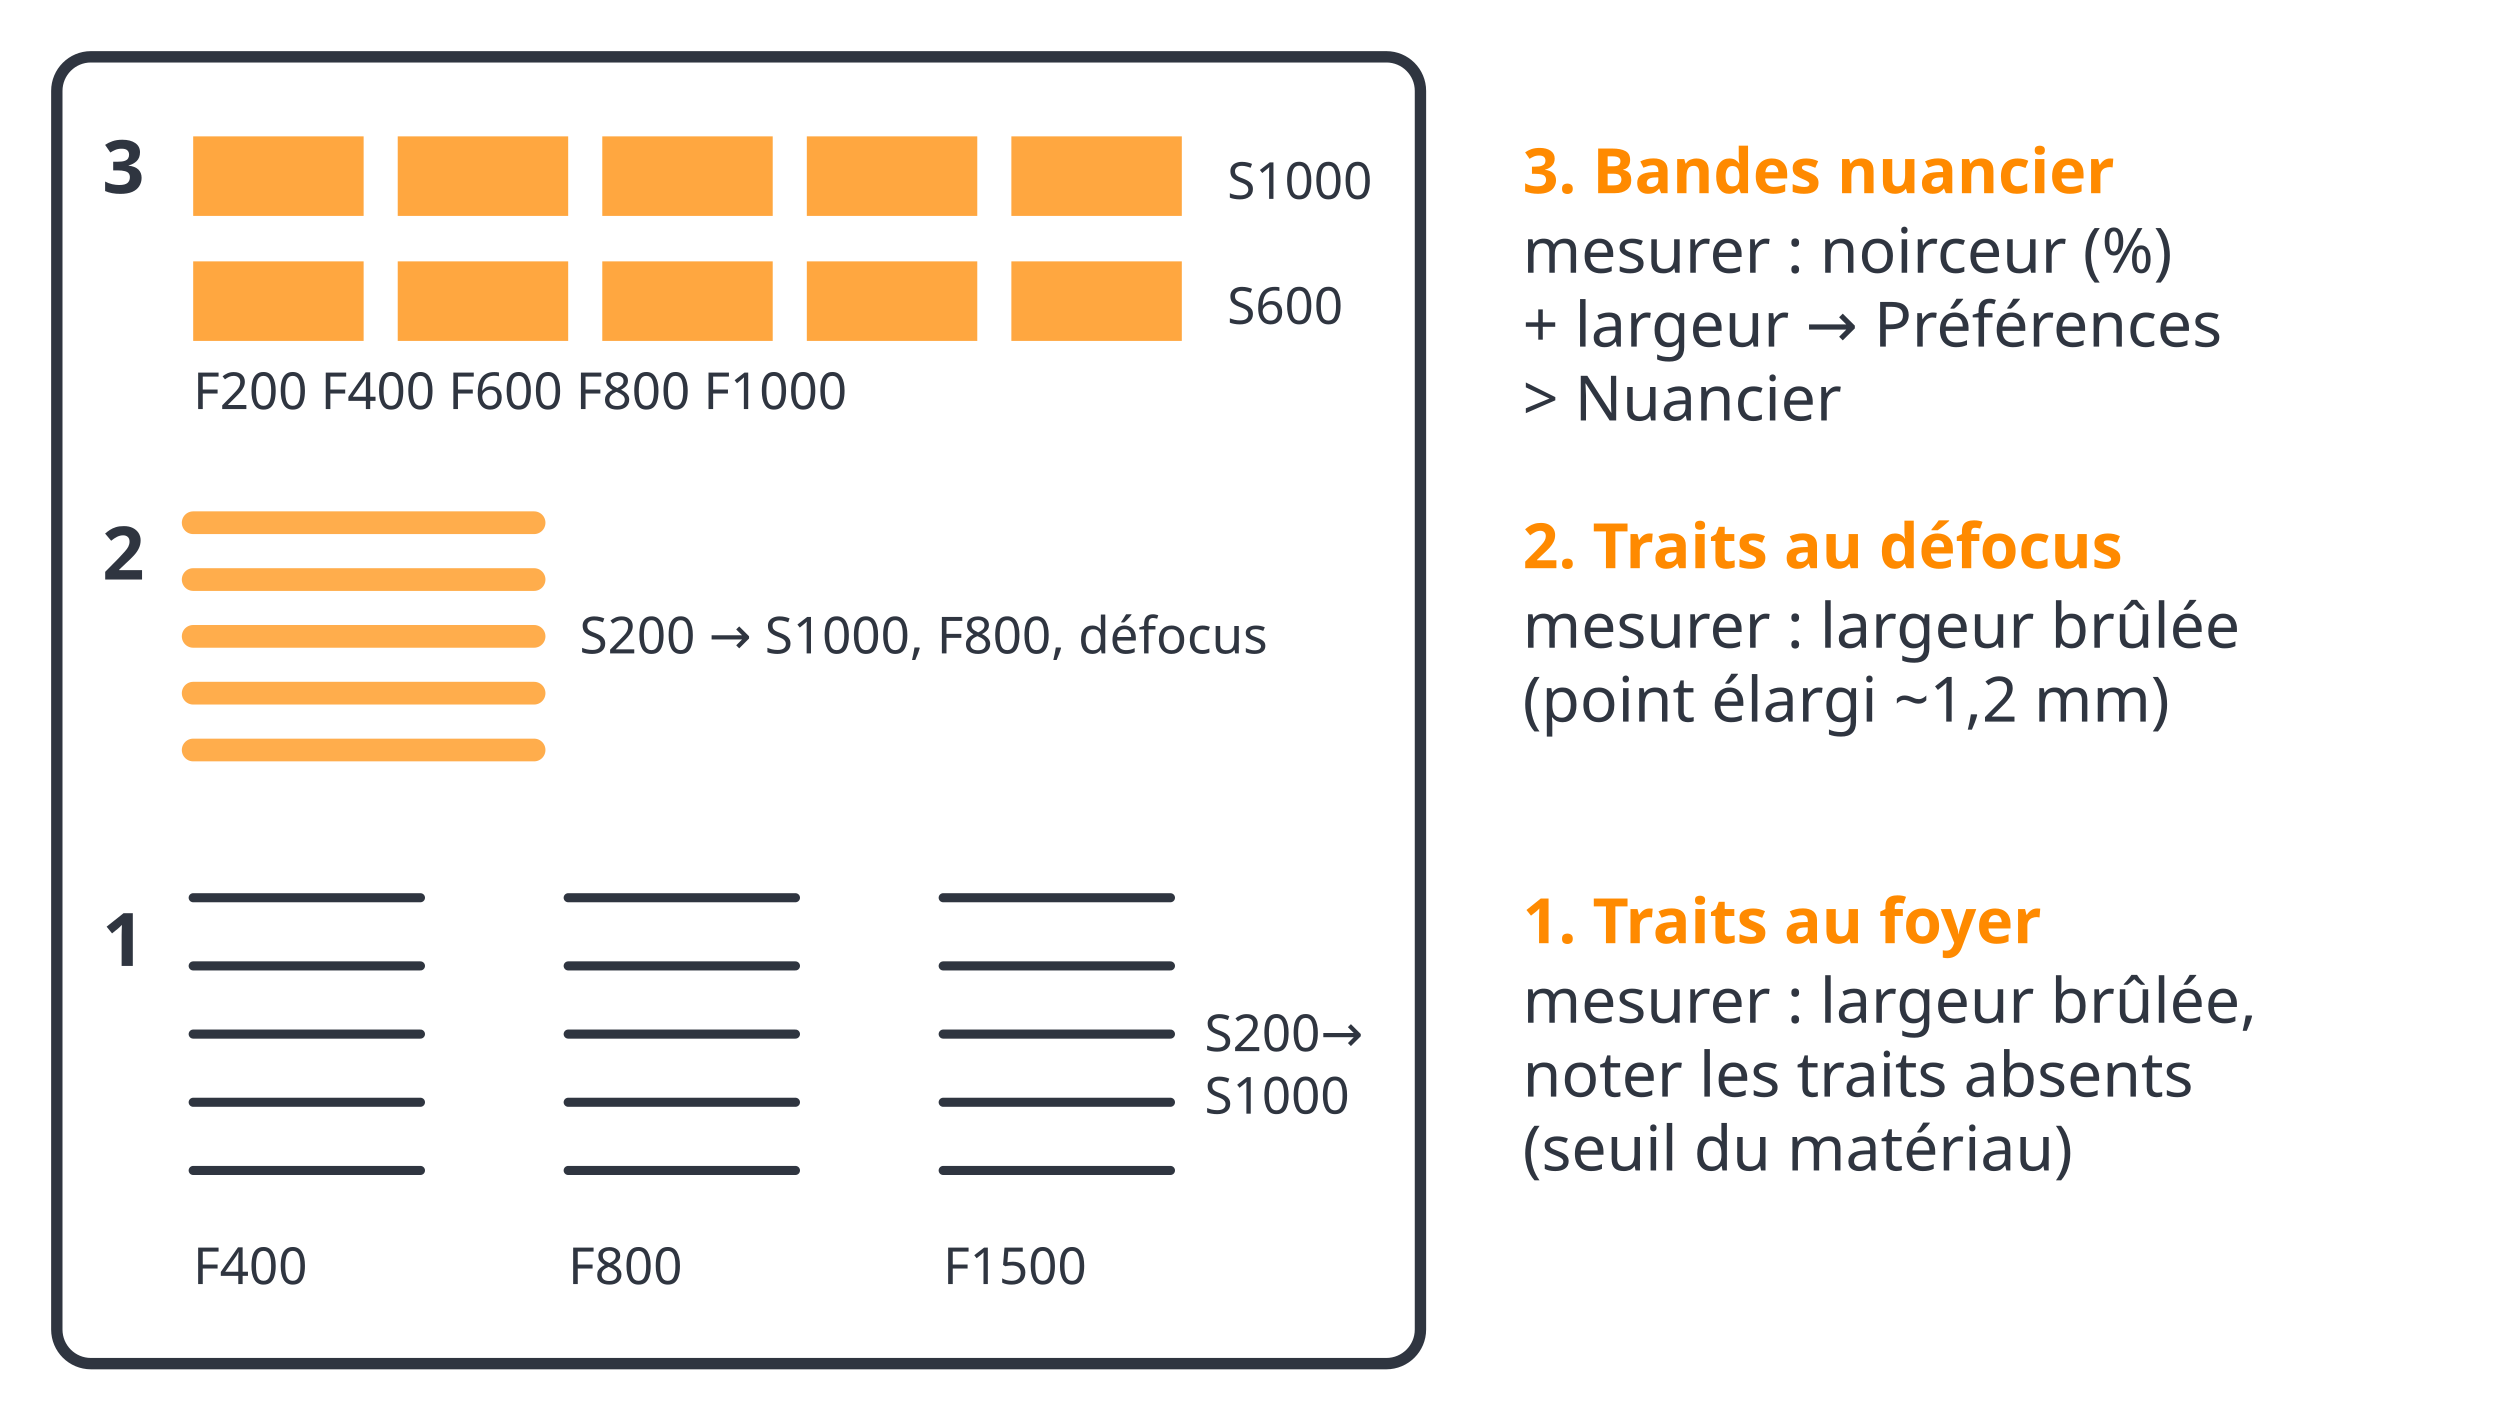
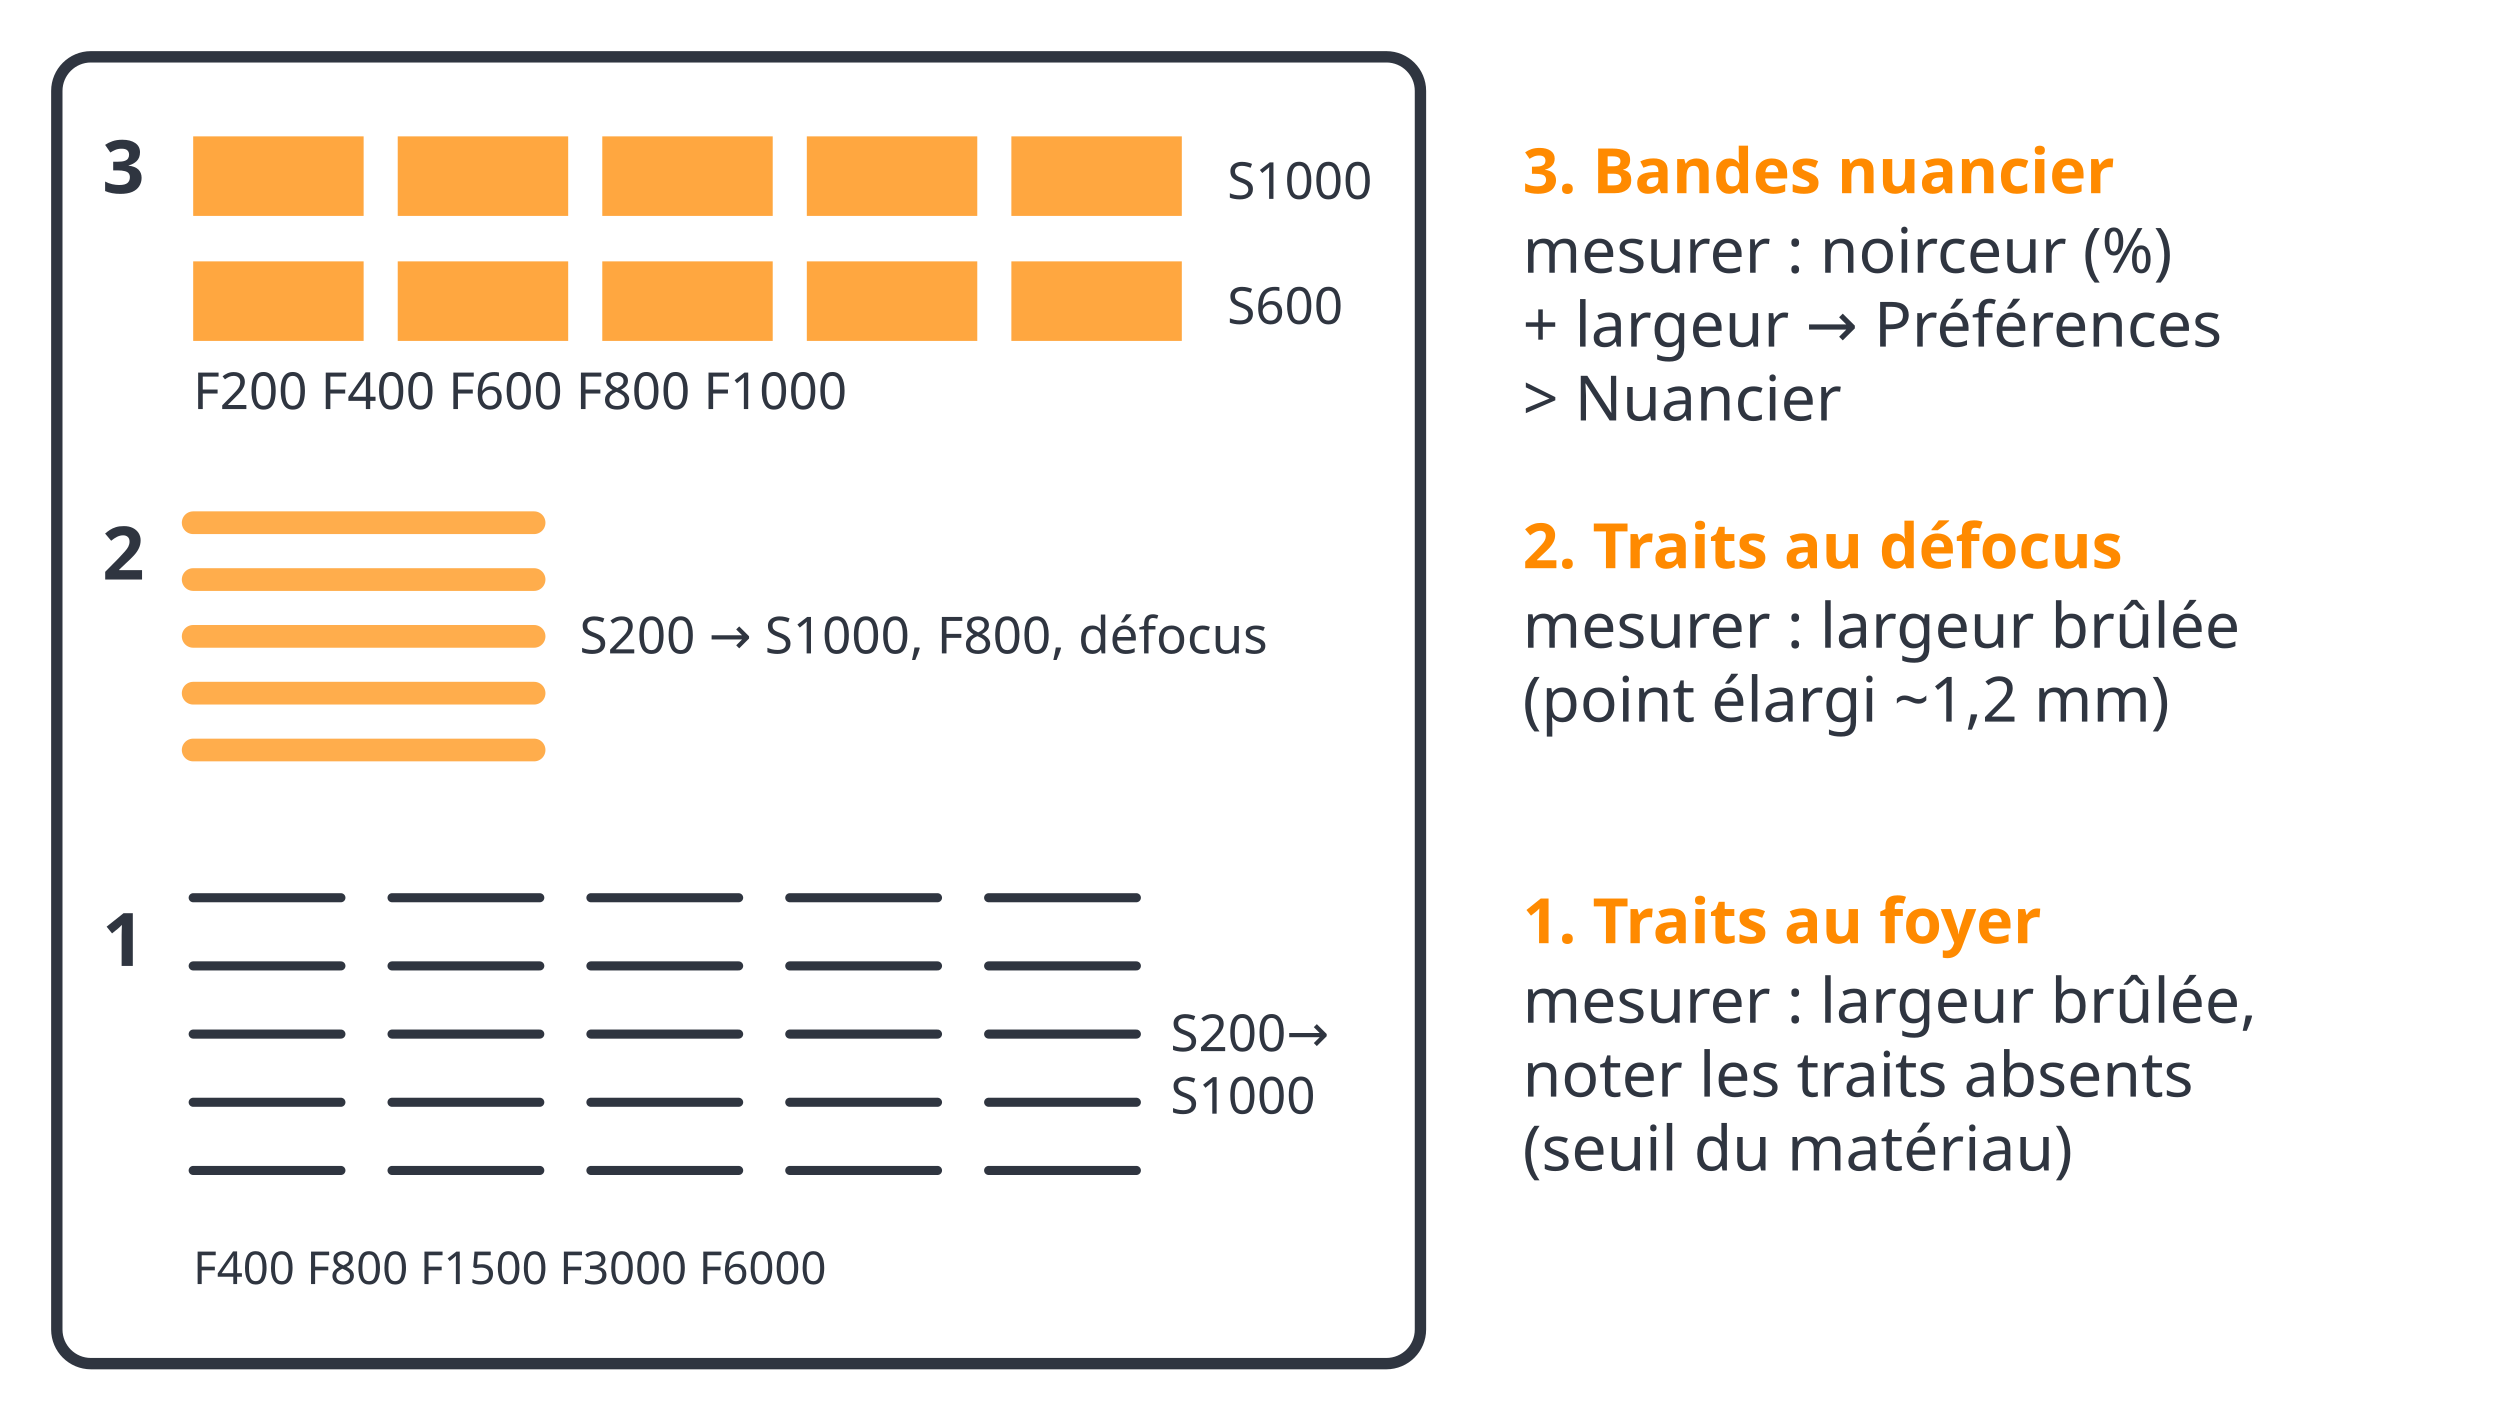
<svg xmlns="http://www.w3.org/2000/svg" viewBox="0 0 440 250">
  <rect x="10" y="10" width="240" height="230" rx="6" fill="none" stroke="#2f3540" stroke-width="2" />
  <text x="18" y="34" font-family="sans-serif" font-size="13" fill="#2f3540" font-weight="bold">3</text>
  <g fill="#ff8a00" opacity="0.75">
    <rect x="34" y="24" width="30" height="14" />
    <rect x="70" y="24" width="30" height="14" />
    <rect x="106" y="24" width="30" height="14" />
    <rect x="142" y="24" width="30" height="14" />
    <rect x="178" y="24" width="30" height="14" />
    <rect x="34" y="46" width="30" height="14" />
    <rect x="70" y="46" width="30" height="14" />
    <rect x="106" y="46" width="30" height="14" />
    <rect x="142" y="46" width="30" height="14" />
    <rect x="178" y="46" width="30" height="14" />
  </g>
  <text x="216" y="35" font-family="sans-serif" font-size="9" fill="#2f3540">S1000</text>
  <text x="216" y="57" font-family="sans-serif" font-size="9" fill="#2f3540">S600</text>
  <text x="34" y="72" font-family="sans-serif" font-size="9" fill="#2f3540">F200  F400  F600  F800  F1000</text>
  <text x="18" y="102" font-family="sans-serif" font-size="13" fill="#2f3540" font-weight="bold">2</text>
  <g stroke="#ff8a00" stroke-width="4" opacity="0.7" stroke-linecap="round">
    <line x1="34" y1="92" x2="94" y2="92" />
    <line x1="34" y1="102" x2="94" y2="102" />
    <line x1="34" y1="112" x2="94" y2="112" />
    <line x1="34" y1="122" x2="94" y2="122" />
    <line x1="34" y1="132" x2="94" y2="132" />
  </g>
  <text x="102" y="115" font-family="sans-serif" font-size="9" fill="#2f3540">S200 → S1000, F800, défocus</text>
  <text x="18" y="170" font-family="sans-serif" font-size="13" fill="#2f3540" font-weight="bold">1</text>
  <g stroke="#2f3540" stroke-width="1.6" stroke-linecap="round">
-     <line x1="34" y1="158" x2="74" y2="158" />
-     <line x1="100" y1="158" x2="140" y2="158" />
-     <line x1="166" y1="158" x2="206" y2="158" />
-     <line x1="34" y1="170" x2="74" y2="170" />
-     <line x1="100" y1="170" x2="140" y2="170" />
-     <line x1="166" y1="170" x2="206" y2="170" />
-     <line x1="34" y1="182" x2="74" y2="182" />
-     <line x1="100" y1="182" x2="140" y2="182" />
-     <line x1="166" y1="182" x2="206" y2="182" />
-     <line x1="34" y1="194" x2="74" y2="194" />
-     <line x1="100" y1="194" x2="140" y2="194" />
-     <line x1="166" y1="194" x2="206" y2="194" />
-     <line x1="34" y1="206" x2="74" y2="206" />
-     <line x1="100" y1="206" x2="140" y2="206" />
-     <line x1="166" y1="206" x2="206" y2="206" />
+     <line x1="34" y1="158" x2="60" y2="158" />
+     <line x1="69" y1="158" x2="95" y2="158" />
+     <line x1="104" y1="158" x2="130" y2="158" />
+     <line x1="139" y1="158" x2="165" y2="158" />
+     <line x1="174" y1="158" x2="200" y2="158" />
+     <line x1="34" y1="170" x2="60" y2="170" />
+     <line x1="69" y1="170" x2="95" y2="170" />
+     <line x1="104" y1="170" x2="130" y2="170" />
+     <line x1="139" y1="170" x2="165" y2="170" />
+     <line x1="174" y1="170" x2="200" y2="170" />
+     <line x1="34" y1="182" x2="60" y2="182" />
+     <line x1="69" y1="182" x2="95" y2="182" />
+     <line x1="104" y1="182" x2="130" y2="182" />
+     <line x1="139" y1="182" x2="165" y2="182" />
+     <line x1="174" y1="182" x2="200" y2="182" />
+     <line x1="34" y1="194" x2="60" y2="194" />
+     <line x1="69" y1="194" x2="95" y2="194" />
+     <line x1="104" y1="194" x2="130" y2="194" />
+     <line x1="139" y1="194" x2="165" y2="194" />
+     <line x1="174" y1="194" x2="200" y2="194" />
+     <line x1="34" y1="206" x2="60" y2="206" />
+     <line x1="69" y1="206" x2="95" y2="206" />
+     <line x1="104" y1="206" x2="130" y2="206" />
+     <line x1="139" y1="206" x2="165" y2="206" />
+     <line x1="174" y1="206" x2="200" y2="206" />
  </g>
-   <text x="34" y="226" font-family="sans-serif" font-size="9" fill="#2f3540">F400</text>
-   <text x="100" y="226" font-family="sans-serif" font-size="9" fill="#2f3540">F800</text>
-   <text x="166" y="226" font-family="sans-serif" font-size="9" fill="#2f3540">F1500</text>
-   <text x="212" y="185" font-family="sans-serif" font-size="9" fill="#2f3540">S200→</text>
-   <text x="212" y="196" font-family="sans-serif" font-size="9" fill="#2f3540">S1000</text>
+   <text x="34" y="226" font-family="sans-serif" font-size="8" fill="#2f3540">F400   F800   F1500   F3000   F6000</text>
+   <text x="206" y="185" font-family="sans-serif" font-size="9" fill="#2f3540">S200→</text>
+   <text x="206" y="196" font-family="sans-serif" font-size="9" fill="#2f3540">S1000</text>
  <g font-family="sans-serif" font-size="11">
    <text x="268" y="34" fill="#ff8a00" font-weight="bold">3. Bandes nuancier</text>
    <text x="268" y="48" fill="#2f3540">mesurer : noirceur (%)</text>
    <text x="268" y="61" fill="#2f3540">+ largeur → Préférences</text>
    <text x="268" y="74" fill="#2f3540">&gt; Nuancier</text>
    <text x="268" y="100" fill="#ff8a00" font-weight="bold">2. Traits au défocus</text>
    <text x="268" y="114" fill="#2f3540">mesurer : largeur brûlée</text>
    <text x="268" y="127" fill="#2f3540">(point élargi ~1,2 mm)</text>
    <text x="268" y="166" fill="#ff8a00" font-weight="bold">1. Traits au foyer</text>
    <text x="268" y="180" fill="#2f3540">mesurer : largeur brûlée,</text>
    <text x="268" y="193" fill="#2f3540">noter les traits absents</text>
    <text x="268" y="206" fill="#2f3540">(seuil du matériau)</text>
  </g>
</svg>
